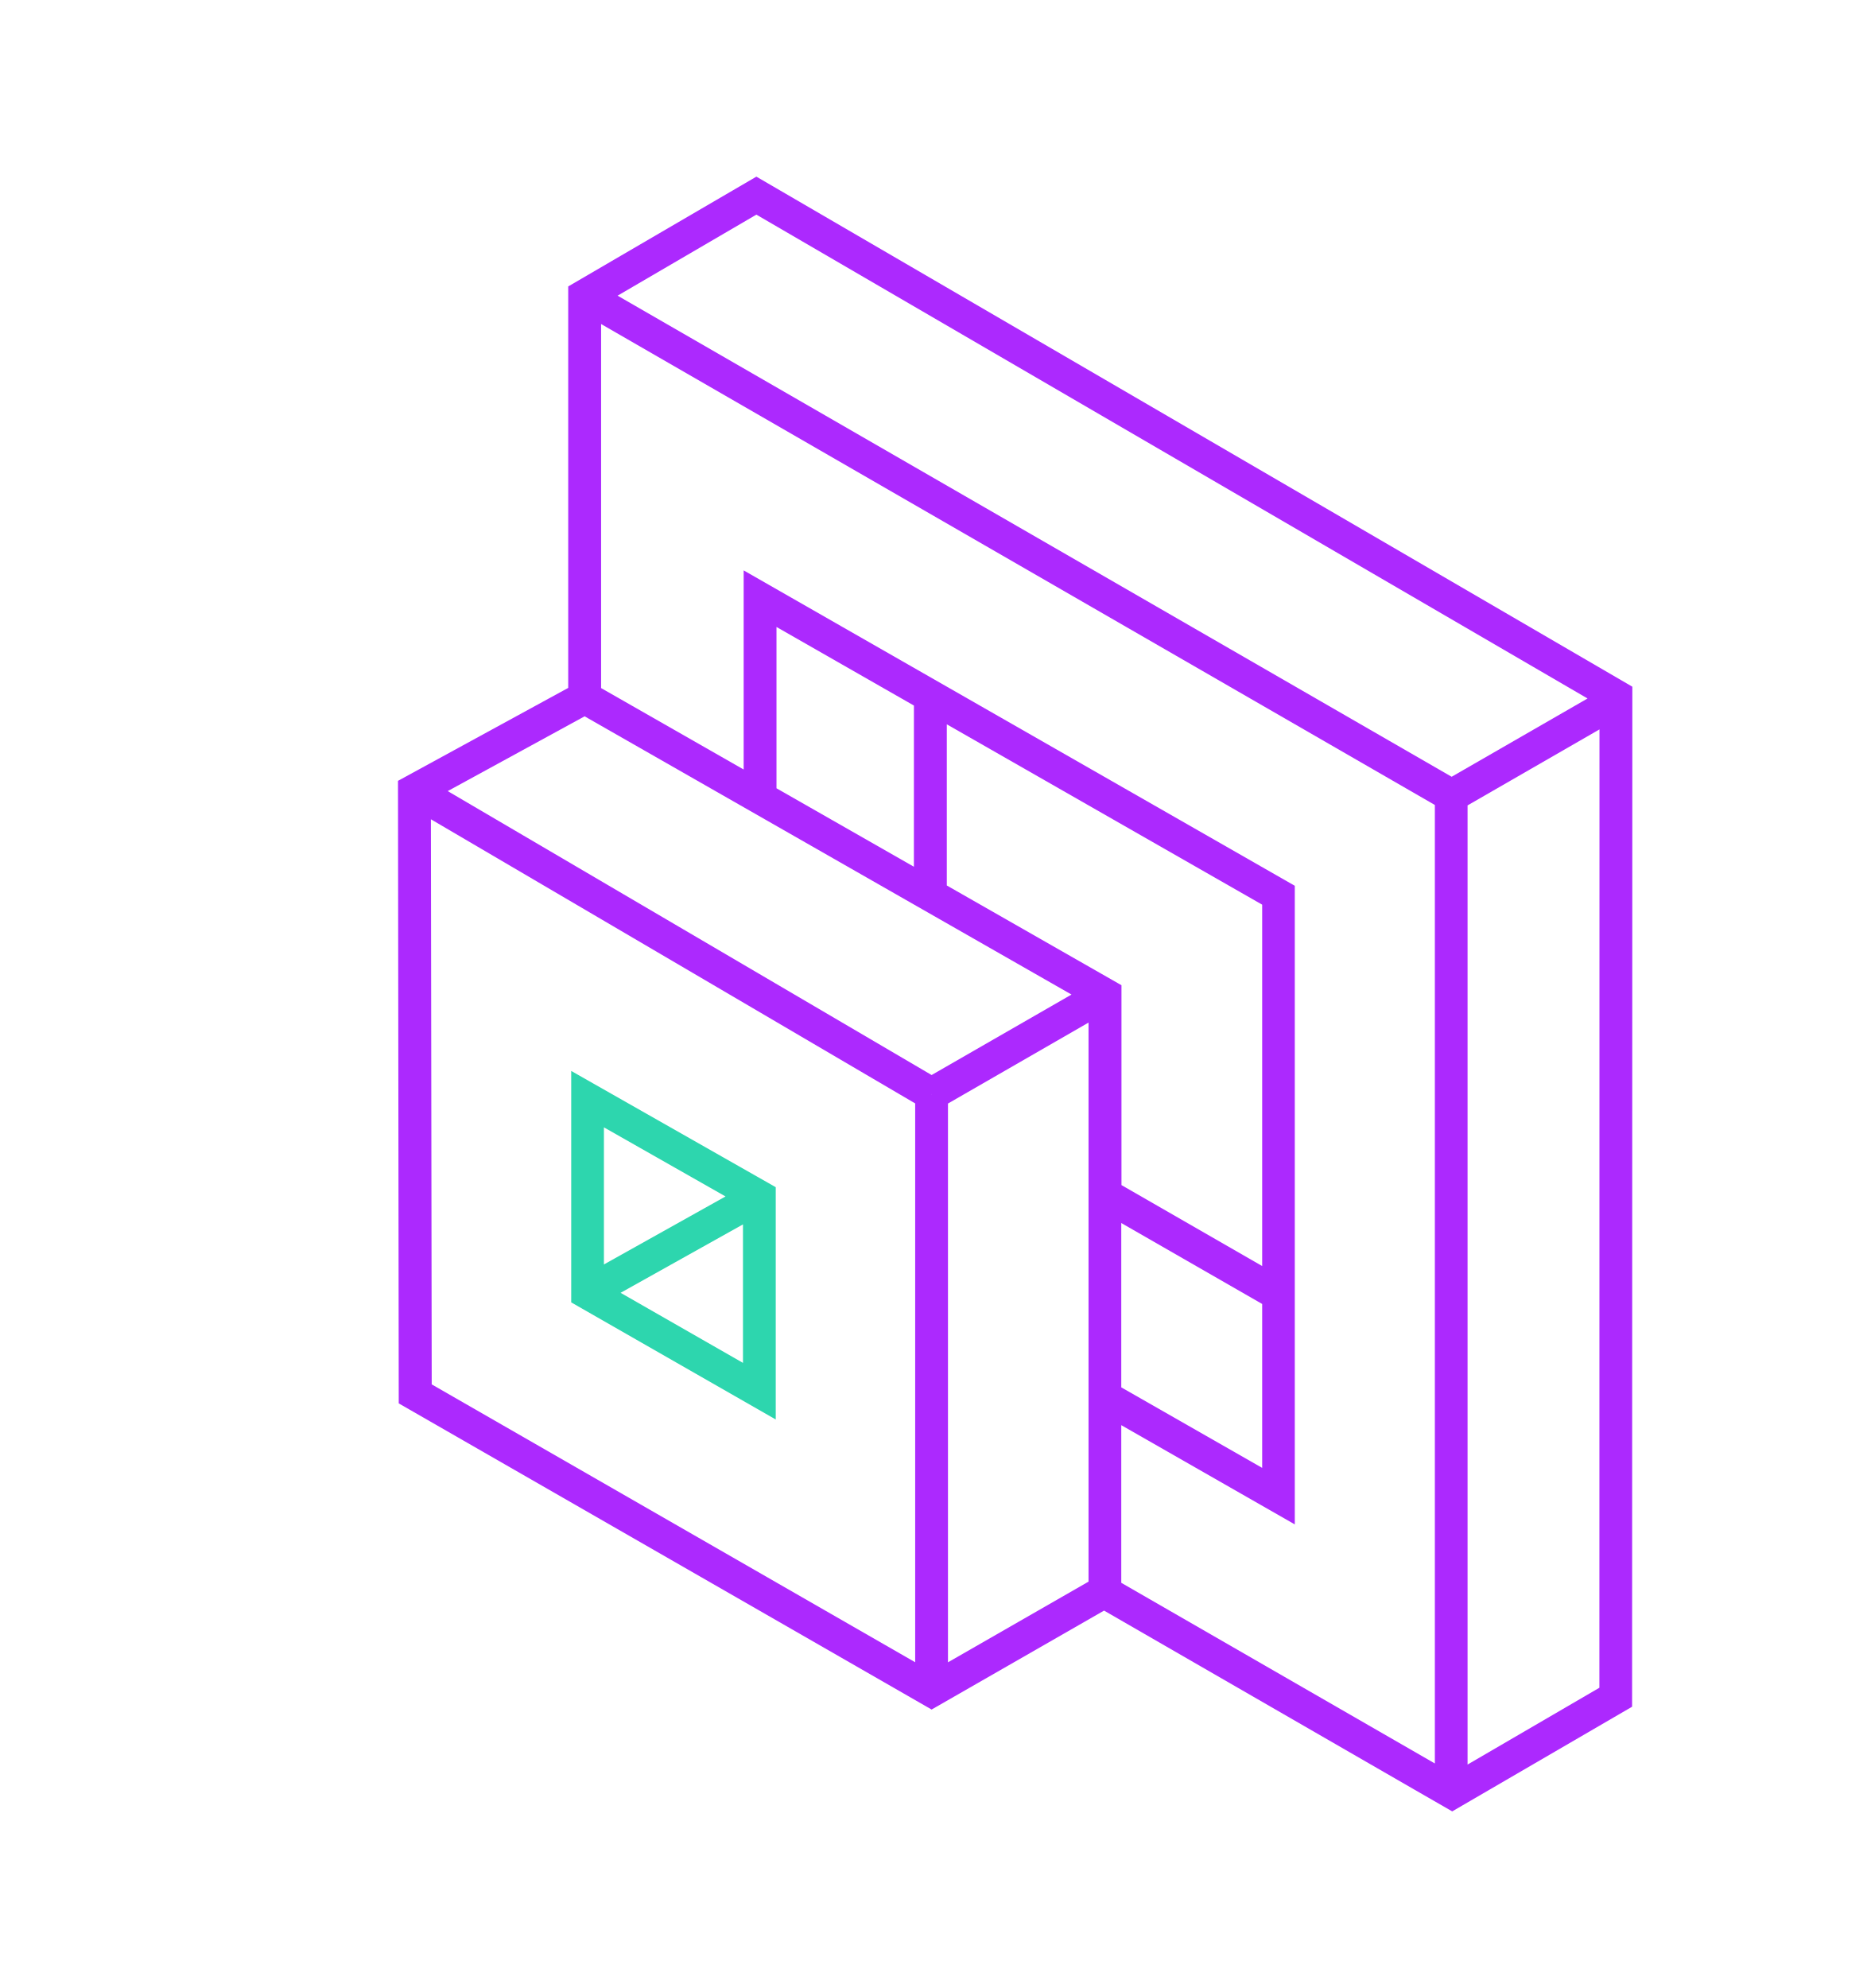
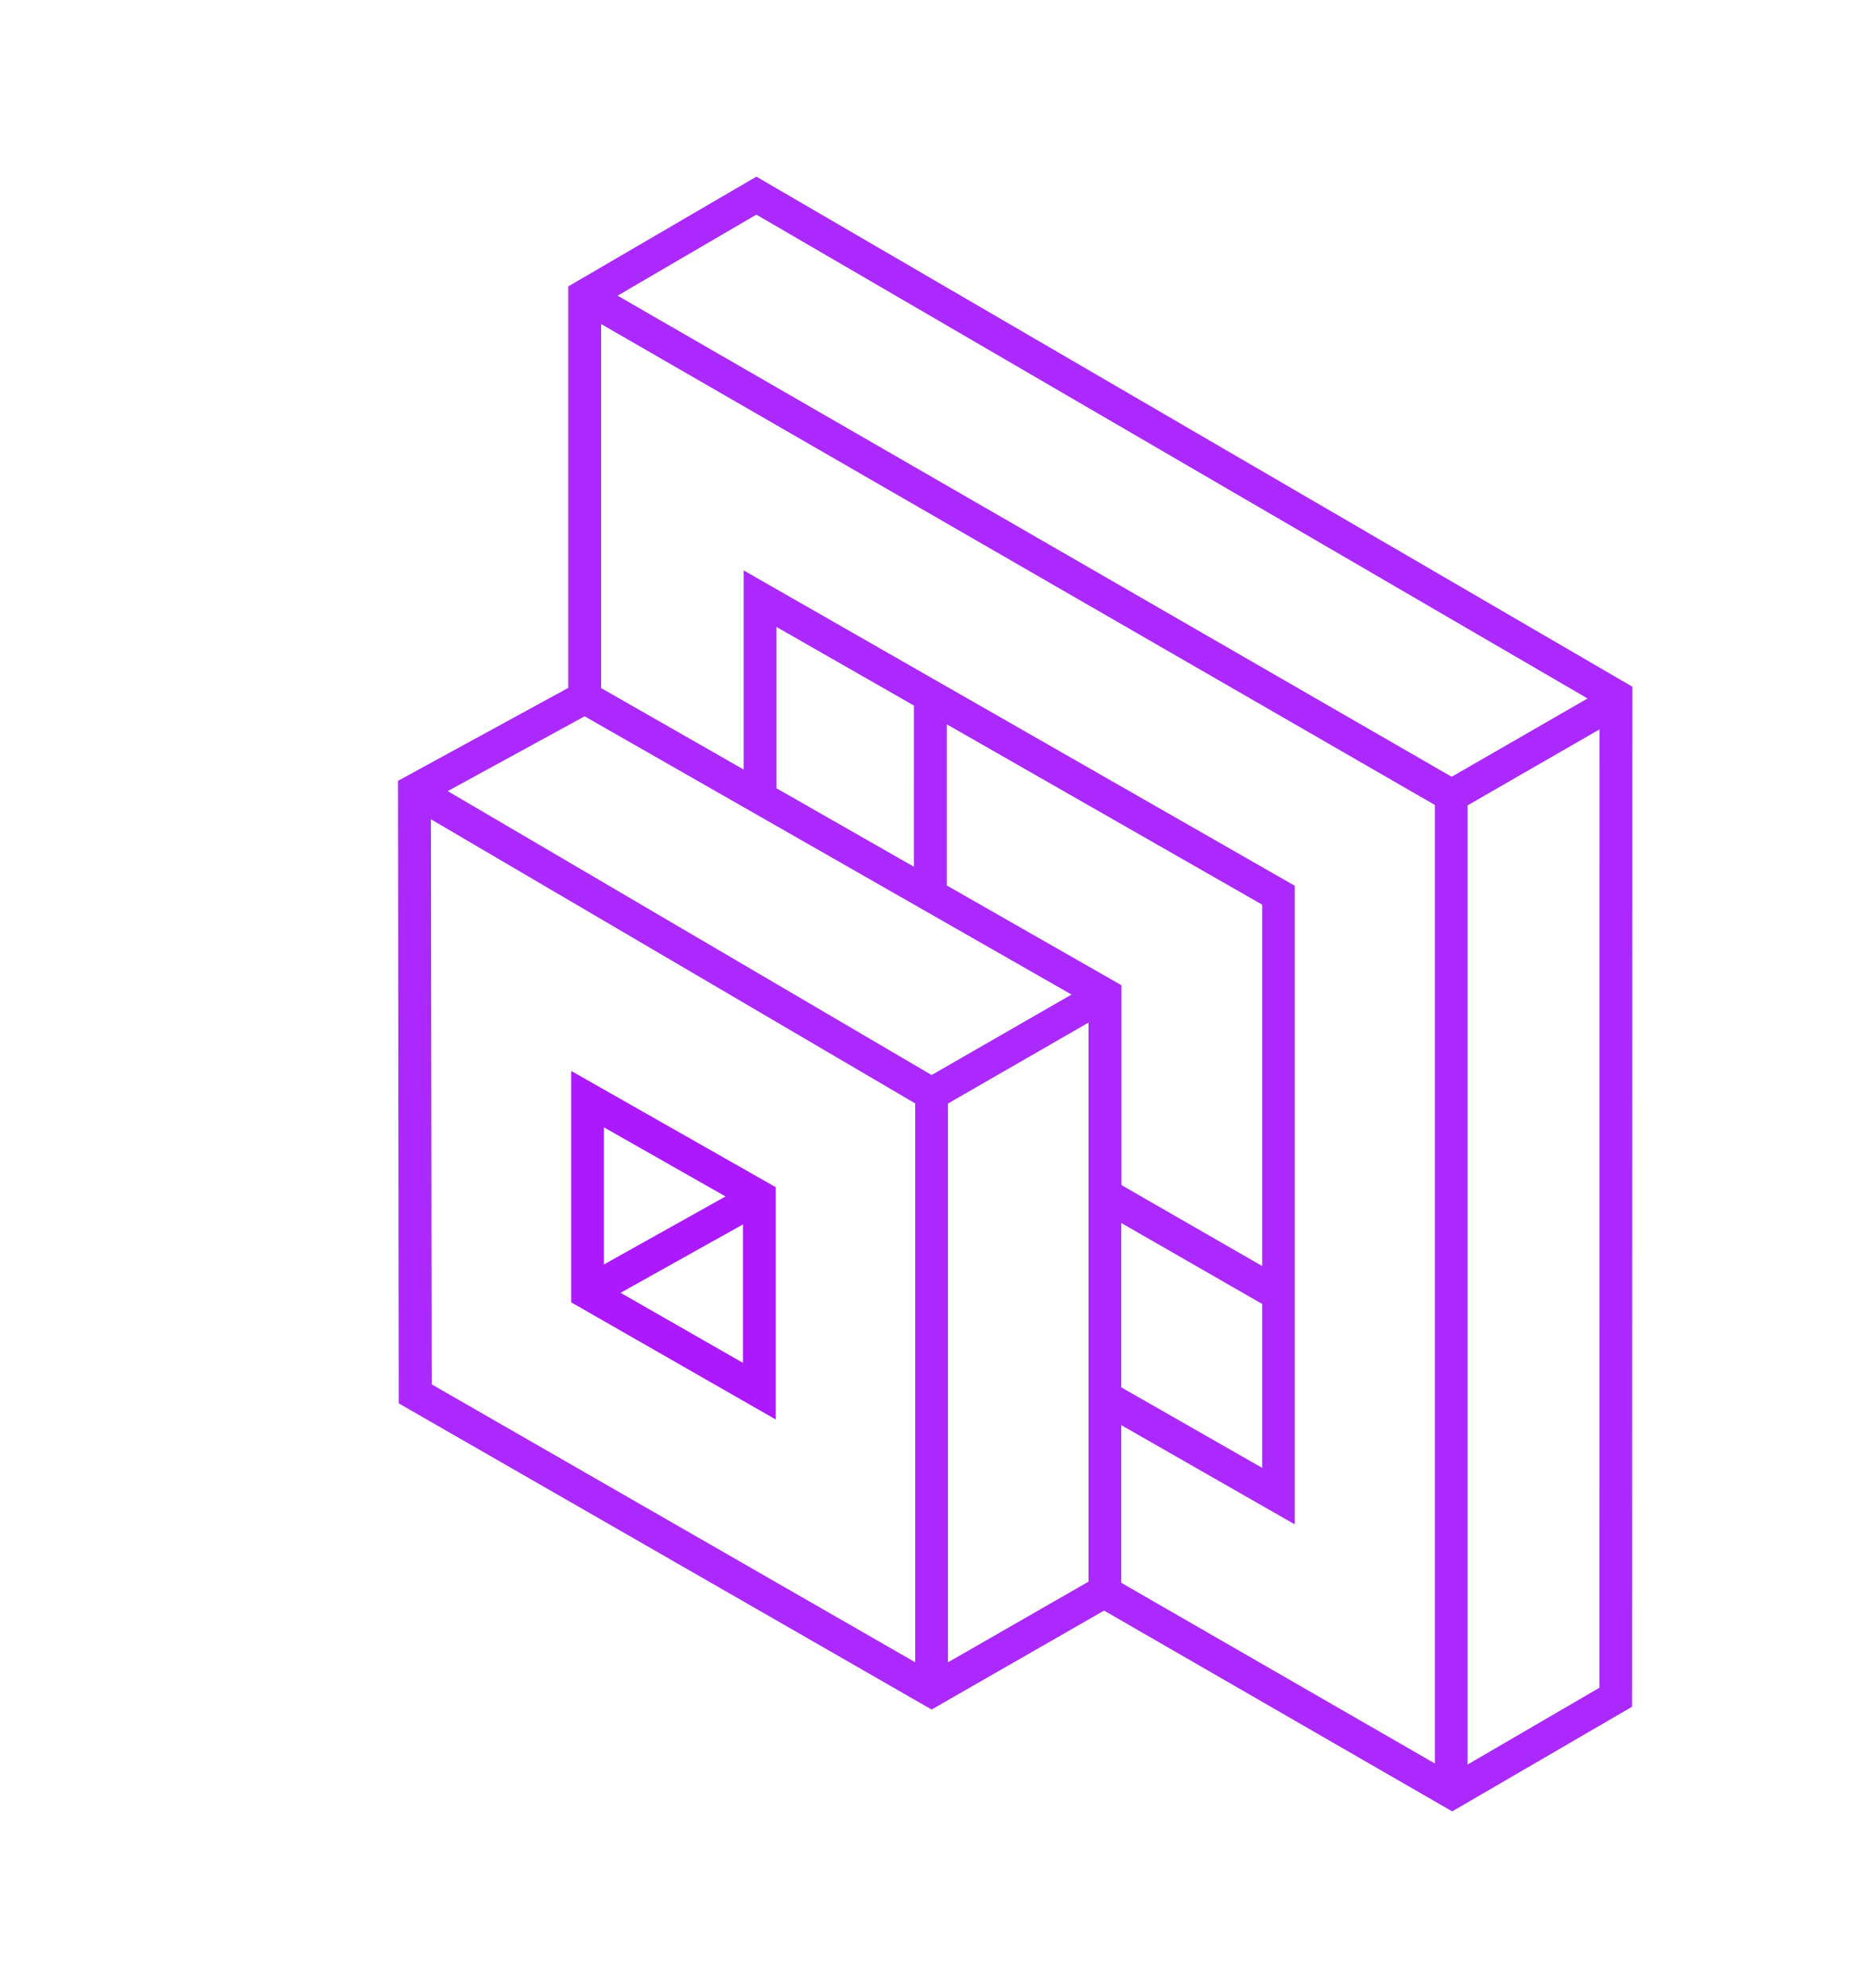
<svg xmlns="http://www.w3.org/2000/svg" width="16" height="17" fill="none" id="Interoperable_v1" data-name="Interoperable v1" viewBox="0 0 624.06 545.23">
  <path d="M252.29,0,189.53,36.62l0,133.9-56.78,31L133,409.16,310.74,511.27l57.52-33,103.29,59.58,12.84,7.39,60-34.91.08-340.21Zm0,12.67L529.53,174.05,484.2,200.16,206,39.7ZM195,180,357.4,272.8l-46.66,26.84-161.4-94.7ZM310.71,306l0,.08h-.09Zm5.49,3.15,46.88-27V468.61L316.2,495.52ZM374,349,421,376v54.67L374,403.81ZM421,363.35l-46.93-27V269.69l-58.26-33.27V182.67L421,242.82ZM304.83,230.17,259,204V150.2l45.84,26.21Zm-161.1-15.83,161.53,94.77V495.5L144,402.82ZM374,469V416.42l57.88,33.1v-213L248.05,131.33v66.41L200.5,170.58l0-121.42L478.6,209.57V529.26Zm115.51,60.62V209.71l44-25.35L533.48,504Z" fill="#ac29fe" />
-   <path d="M190.53,298.28v77.19l68.22,39.06V337.05ZM242,340.14l-40.56,22.68V317.09ZM207,372.28l40.82-22.82v46.19Z" fill="#2DD6AE" />
+   <path d="M190.53,298.28v77.19l68.22,39.06V337.05ZM242,340.14l-40.56,22.68V317.09ZM207,372.28l40.82-22.82v46.19Z" fill="#ac19fe" />
</svg>
